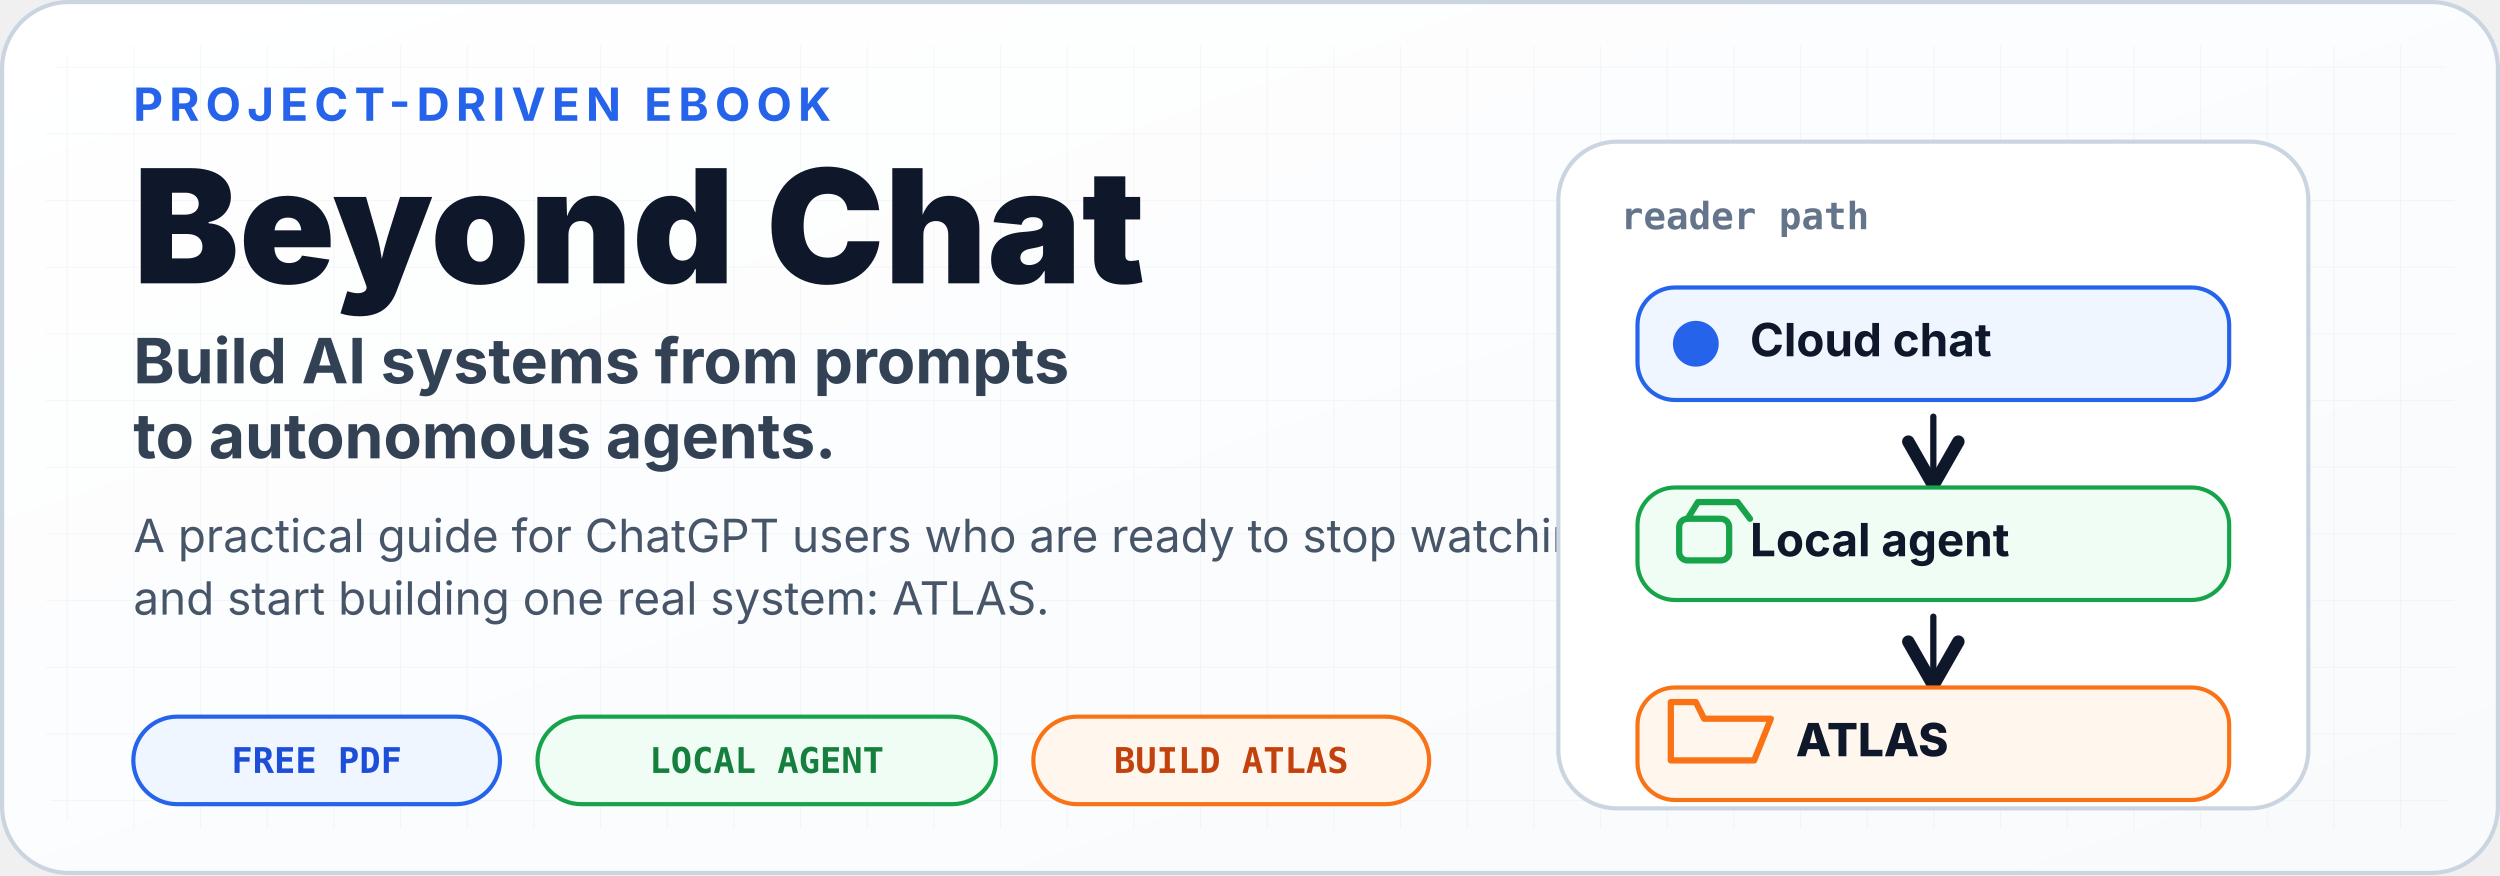
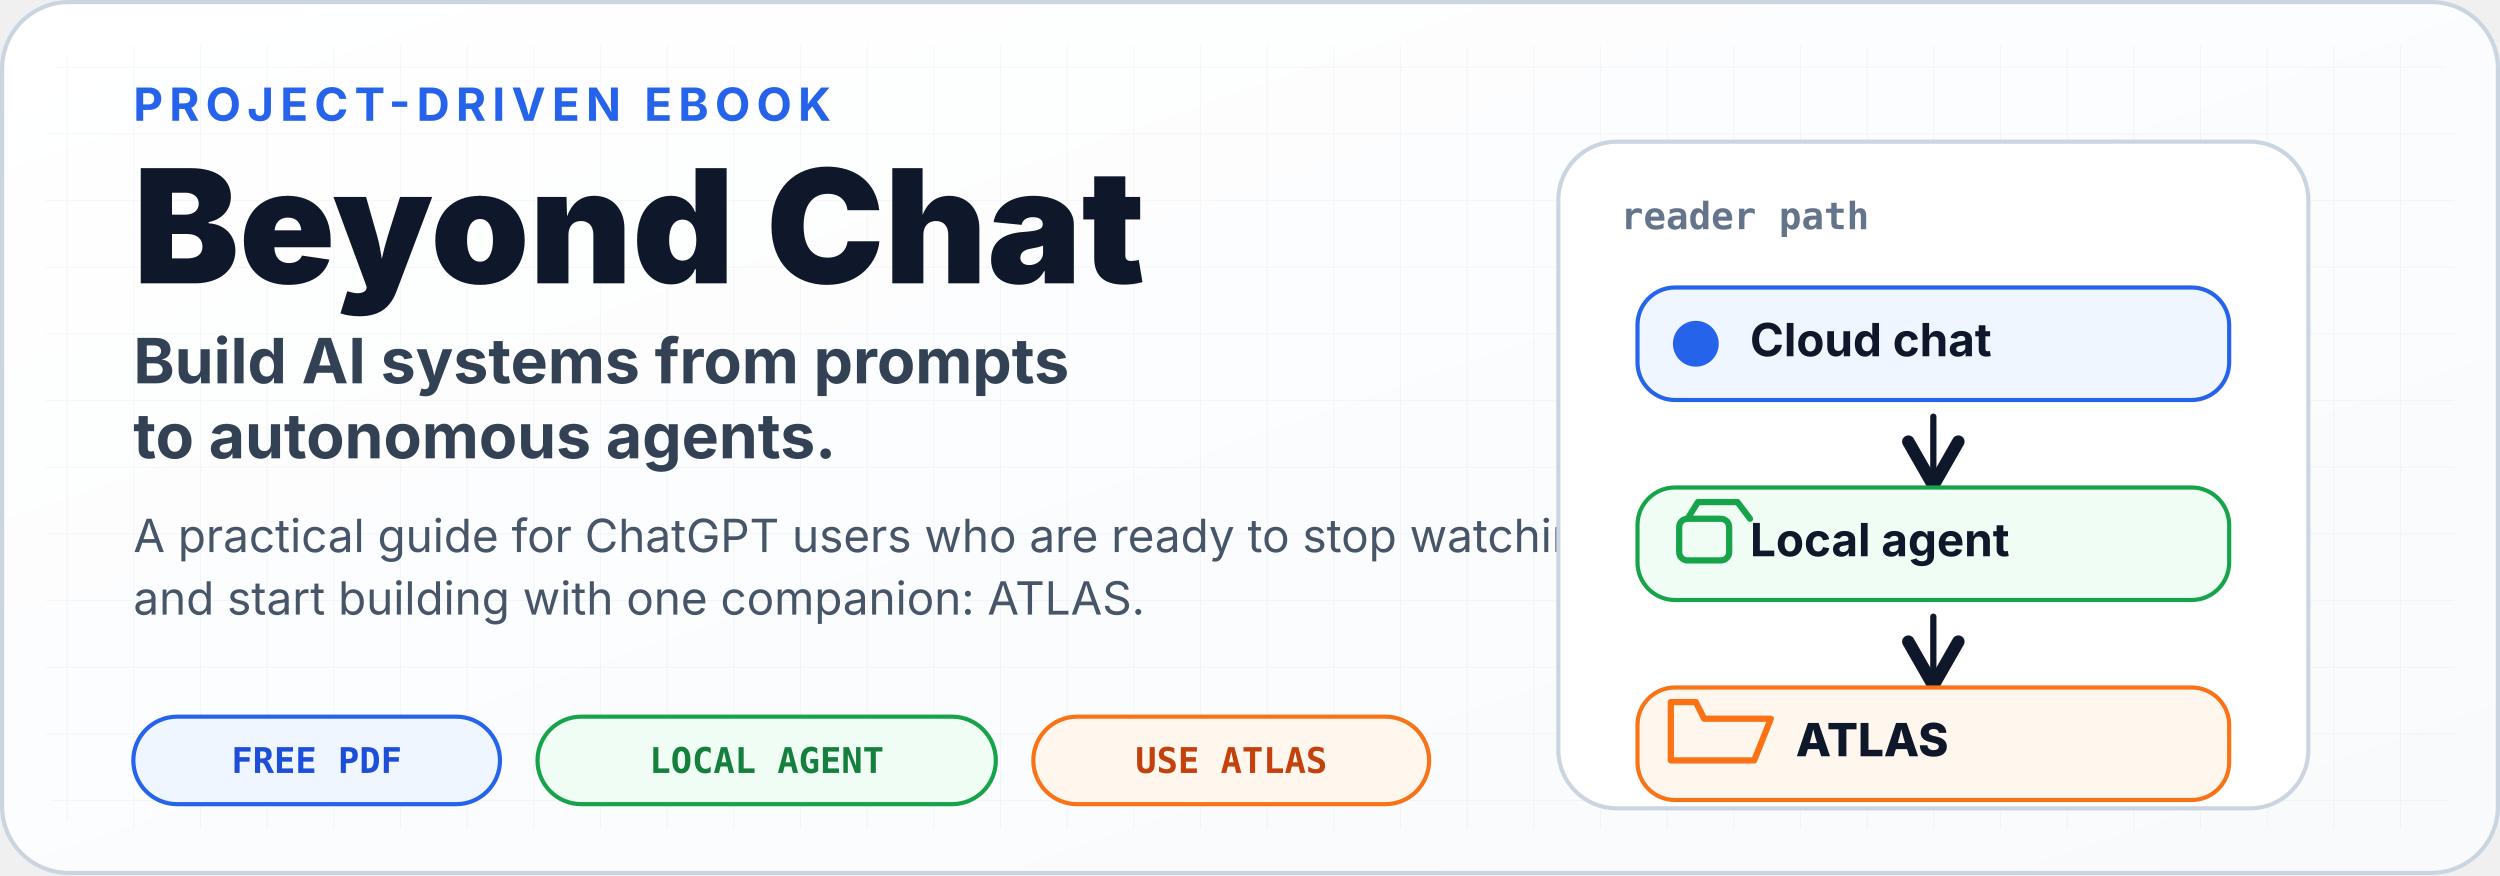
<svg xmlns="http://www.w3.org/2000/svg" width="1200" height="420" viewBox="0 0 1200 420" role="img" aria-labelledby="title desc">
  <defs>
    <linearGradient id="paper" x1="0" y1="0" x2="1" y2="1">
      <stop offset="0" stop-color="#ffffff" />
      <stop offset="1" stop-color="#f8fafc" />
    </linearGradient>
    <pattern id="grid" width="32" height="32" patternUnits="userSpaceOnUse">
      <path d="M32 0H0V32" fill="none" stroke="#e2e8f0" stroke-width="1" opacity=".45" />
    </pattern>
    <marker id="arrow" markerWidth="12" markerHeight="12" refX="8" refY="6" orient="auto">
      <path d="M2 2L9 6L2 10" fill="none" stroke="#0f172a" stroke-width="2" stroke-linecap="round" stroke-linejoin="round" />
    </marker>
  </defs>
  <rect x="1" y="1" width="1198" height="418" rx="32" fill="url(#paper)" stroke="#cbd5e1" stroke-width="2" />
  <rect x="22" y="22" width="1156" height="376" rx="24" fill="url(#grid)" opacity=".8" />
  <g transform="translate(64 58)">
    <text x="0" y="0" font-family="-apple-system,BlinkMacSystemFont,'Segoe UI',sans-serif" font-size="22" font-weight="700" fill="#2563eb" letter-spacing="3">PROJECT-DRIVEN EBOOK</text>
    <text x="0" y="78" font-family="-apple-system,BlinkMacSystemFont,'Segoe UI',sans-serif" font-size="76" font-weight="850" fill="#0f172a">Beyond Chat</text>
    <text x="0" y="126" font-family="-apple-system,BlinkMacSystemFont,'Segoe UI',sans-serif" font-size="30" font-weight="650" fill="#334155">Build AI systems from prompts</text>
    <text x="0" y="162" font-family="-apple-system,BlinkMacSystemFont,'Segoe UI',sans-serif" font-size="30" font-weight="650" fill="#334155">to autonomous agents.</text>
    <text x="0" y="207" font-family="-apple-system,BlinkMacSystemFont,'Segoe UI',sans-serif" font-size="22" fill="#475569">A practical guide for ChatGPT users who are ready to stop watching</text>
-     <text x="0" y="237" font-family="-apple-system,BlinkMacSystemFont,'Segoe UI',sans-serif" font-size="22" fill="#475569">and start building one real system: ATLAS.</text>
+     <text x="0" y="237" font-family="-apple-system,BlinkMacSystemFont,'Segoe UI',sans-serif" font-size="22" fill="#475569">and start building with one companion: ATLAS.</text>
    <g transform="translate(0 286)">
      <rect x="0" y="0" width="176" height="42" rx="21" fill="#eff6ff" stroke="#2563eb" stroke-width="2" />
      <text x="88" y="27" text-anchor="middle" font-family="ui-monospace,SFMono-Regular,Menlo,monospace" font-size="17" font-weight="700" fill="#1d4ed8">FREE PDF</text>
      <rect x="194" y="0" width="220" height="42" rx="21" fill="#f0fdf4" stroke="#16a34a" stroke-width="2" />
      <text x="304" y="27" text-anchor="middle" font-family="ui-monospace,SFMono-Regular,Menlo,monospace" font-size="17" font-weight="700" fill="#15803d">LOCAL AGENT</text>
      <rect x="432" y="0" width="190" height="42" rx="21" fill="#fff7ed" stroke="#f97316" stroke-width="2" />
-       <text x="527" y="27" text-anchor="middle" font-family="ui-monospace,SFMono-Regular,Menlo,monospace" font-size="17" font-weight="700" fill="#c2410c">BUILD ATLAS</text>
+       <text x="527" y="27" text-anchor="middle" font-family="ui-monospace,SFMono-Regular,Menlo,monospace" font-size="17" font-weight="700" fill="#c2410c">USE ATLAS</text>
    </g>
  </g>
  <g transform="translate(748 68)">
    <rect x="0" y="0" width="360" height="320" rx="28" fill="#ffffff" stroke="#cbd5e1" stroke-width="2" />
    <text x="30" y="42" font-family="ui-monospace,SFMono-Regular,Menlo,monospace" font-size="18" font-weight="800" fill="#64748b">reader path</text>
    <g transform="translate(38 70)">
      <rect x="0" y="0" width="284" height="54" rx="18" fill="#eff6ff" stroke="#2563eb" stroke-width="2" />
      <circle cx="28" cy="27" r="11" fill="#2563eb" />
      <text x="54" y="33" font-family="-apple-system,BlinkMacSystemFont,'Segoe UI',sans-serif" font-size="22" font-weight="750" fill="#0f172a">Cloud chat</text>
    </g>
    <path d="M180 132V162" fill="none" stroke="#0f172a" stroke-width="3" stroke-linecap="round" marker-end="url(#arrow)" />
    <g transform="translate(38 166)">
      <rect x="0" y="0" width="284" height="54" rx="18" fill="#f0fdf4" stroke="#16a34a" stroke-width="2" />
      <rect x="20" y="15" width="24" height="20" rx="4" fill="none" stroke="#16a34a" stroke-width="3" />
      <path d="M24 15l5-8h19l6 8" fill="none" stroke="#16a34a" stroke-width="3" stroke-linecap="round" stroke-linejoin="round" />
      <text x="54" y="33" font-family="-apple-system,BlinkMacSystemFont,'Segoe UI',sans-serif" font-size="22" font-weight="750" fill="#0f172a">Local agent</text>
    </g>
    <path d="M180 228V258" fill="none" stroke="#0f172a" stroke-width="3" stroke-linecap="round" marker-end="url(#arrow)" />
    <g transform="translate(38 262)">
      <rect x="0" y="0" width="284" height="54" rx="18" fill="#fff7ed" stroke="#f97316" stroke-width="2" />
      <path d="M22 35h34l8-20H32l-4-8H16v28z" fill="none" stroke="#f97316" stroke-width="3" stroke-linejoin="round" />
      <text x="76" y="33" font-family="-apple-system,BlinkMacSystemFont,'Segoe UI',sans-serif" font-size="22" font-weight="800" fill="#0f172a">ATLAS</text>
    </g>
  </g>
</svg>
